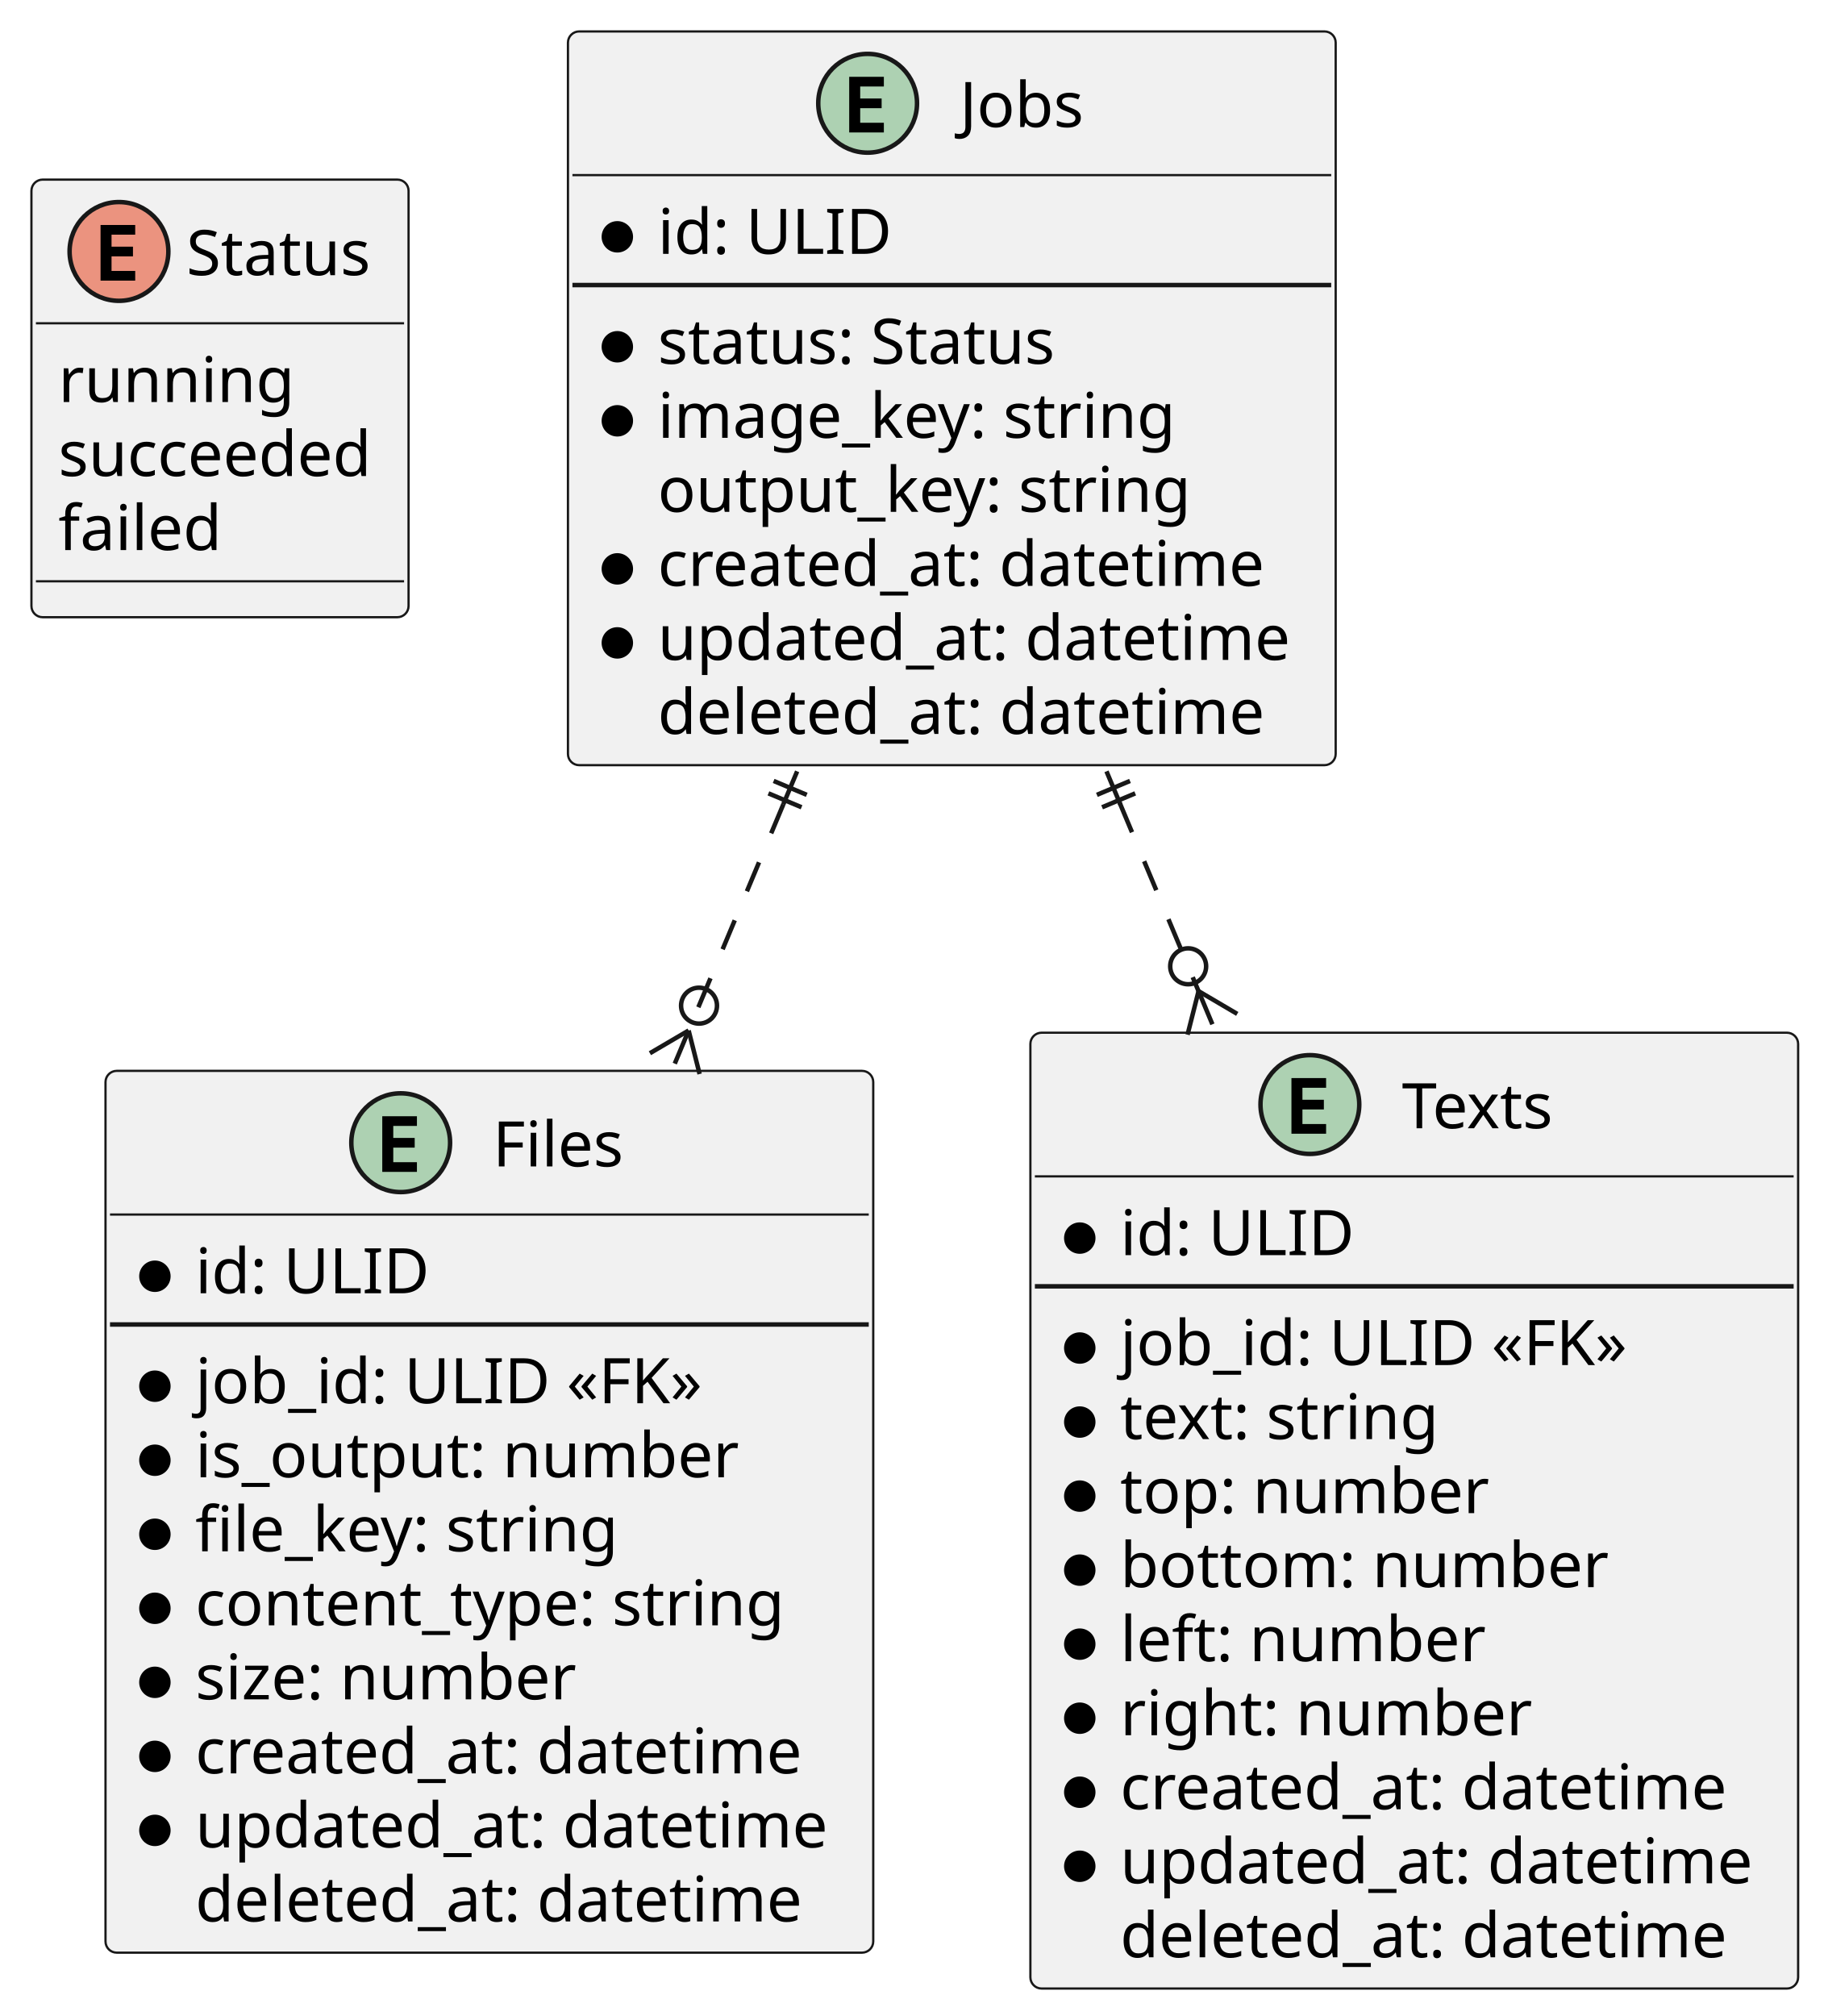
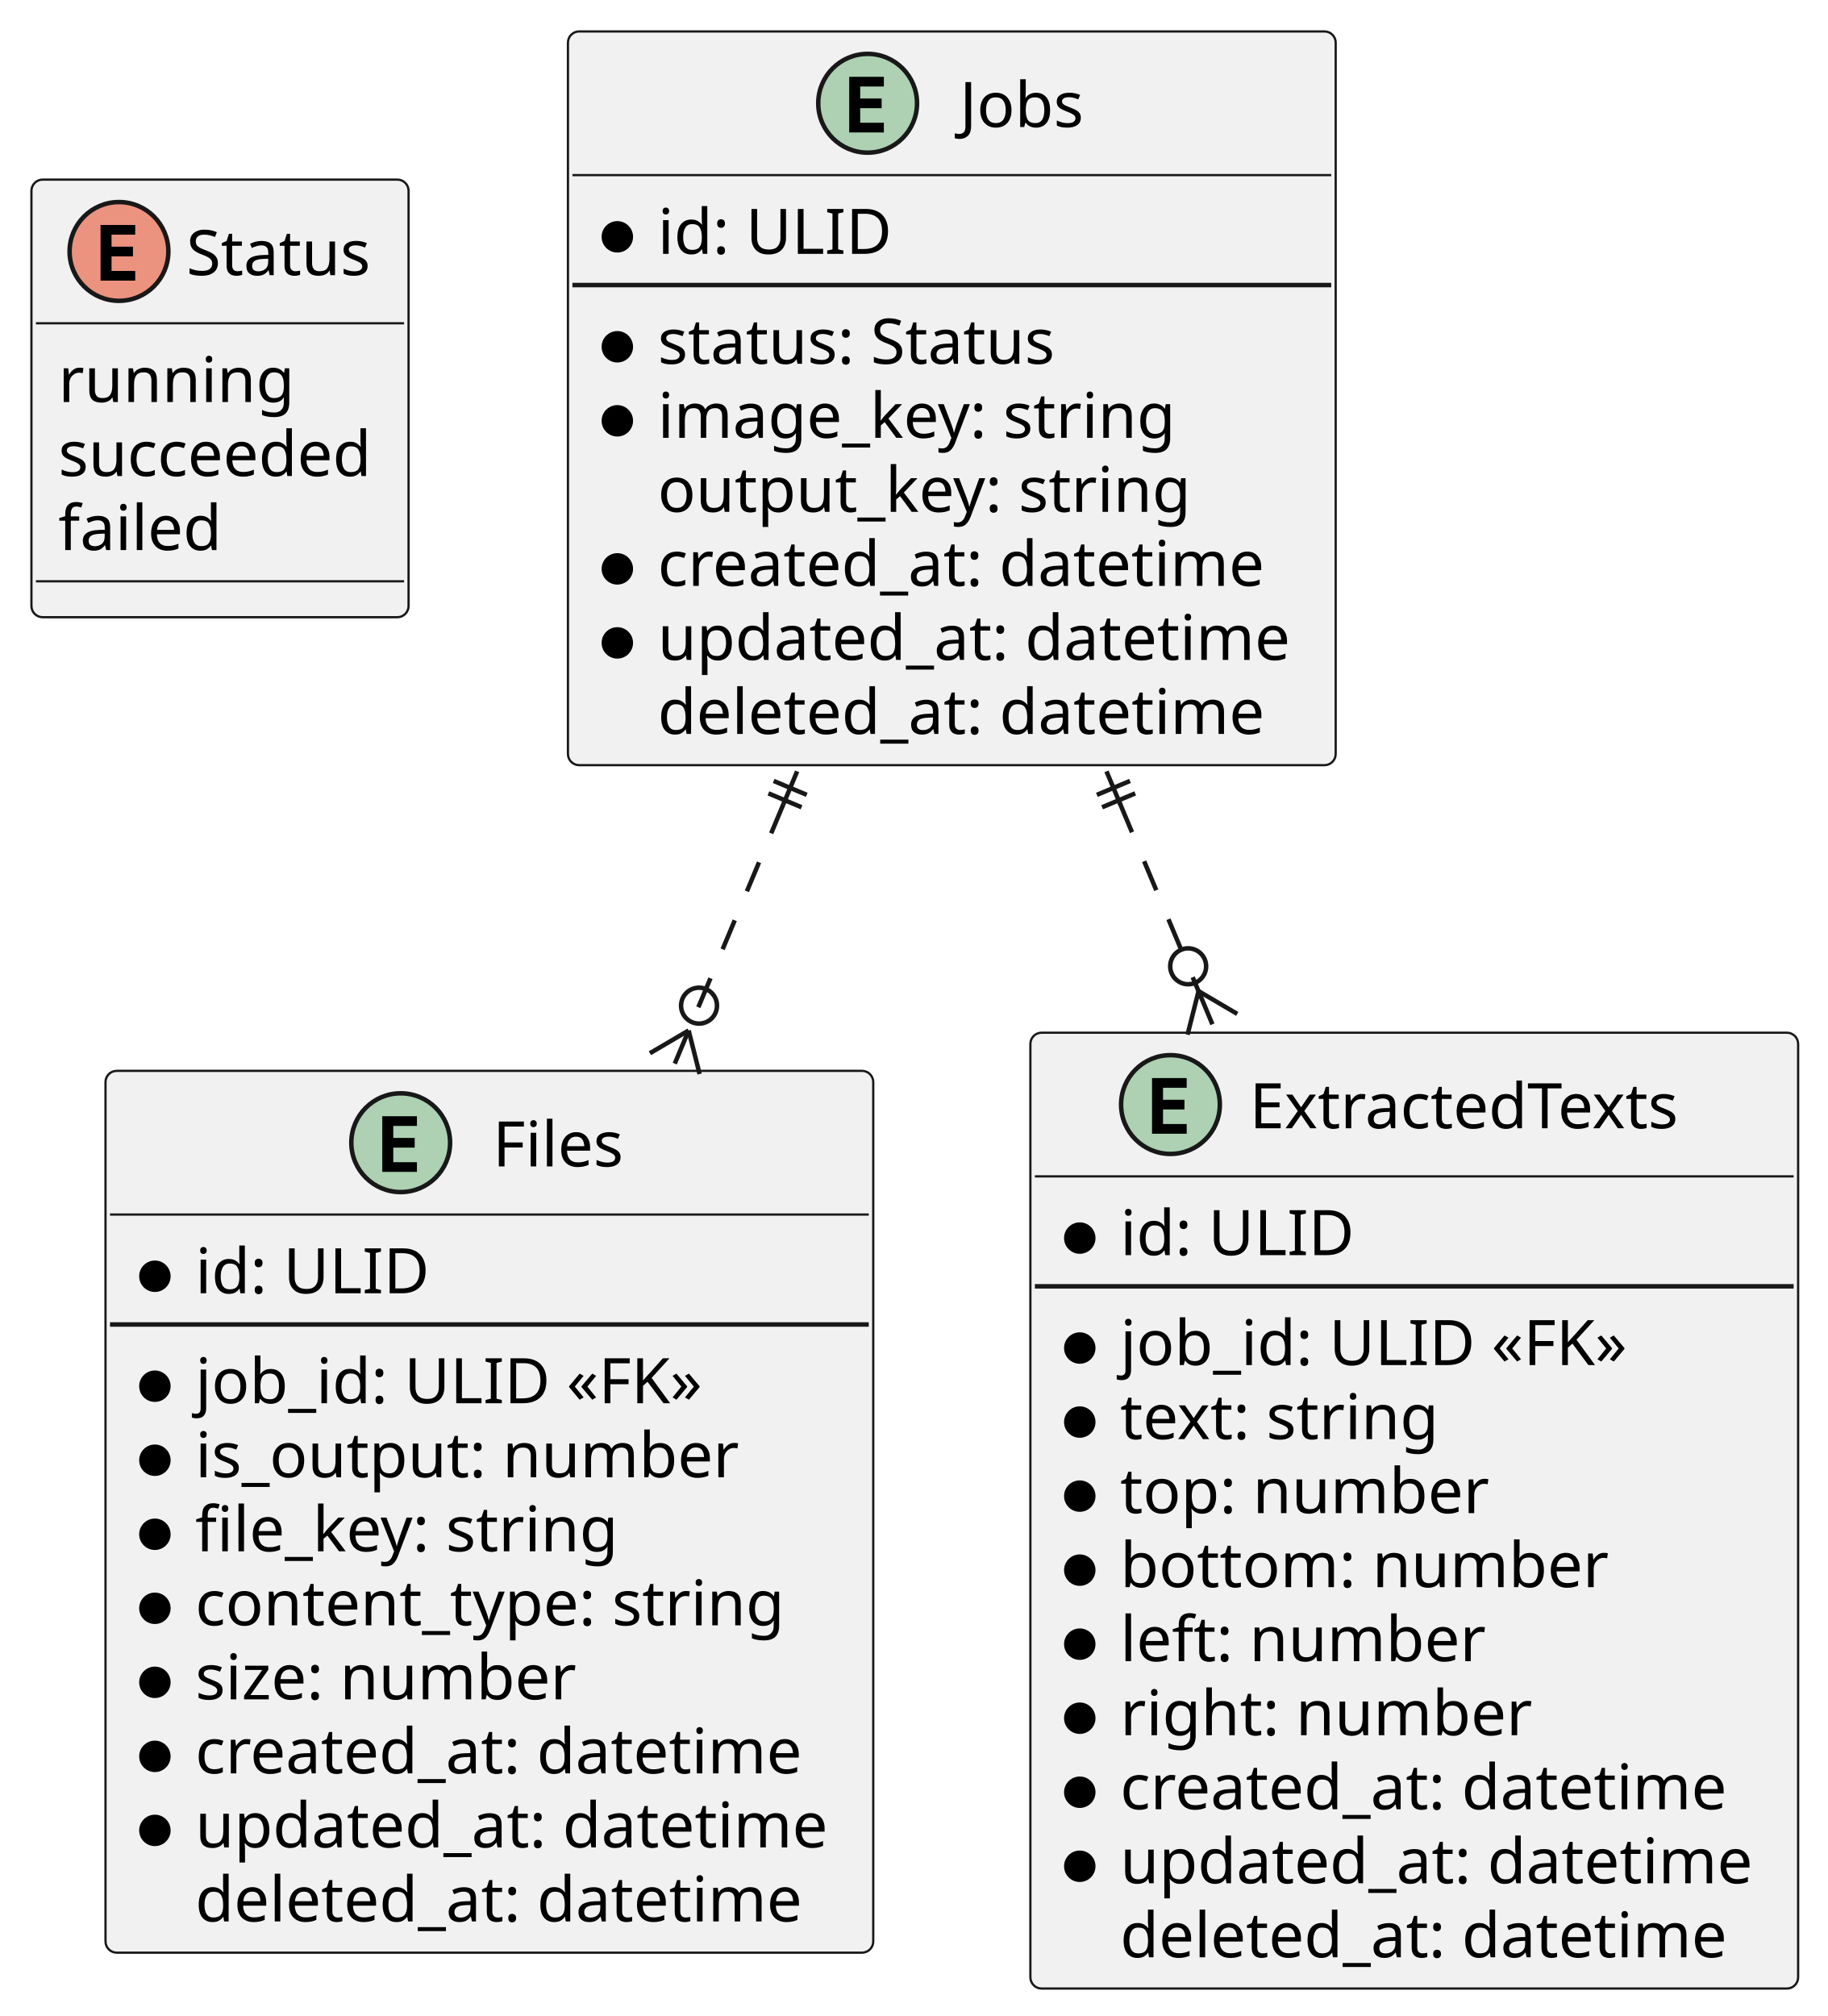
<svg xmlns="http://www.w3.org/2000/svg" contentStyleType="text/css" height="449px" preserveAspectRatio="none" style="width:407px;height:449px;background:#FFFFFF;" version="1.1" viewBox="0 0 407 449" width="407px" zoomAndPan="magnify">
  <defs />
  <g>
    <g id="elem_Status">
      <rect codeLine="2" fill="#F1F1F1" height="97.465" id="Status" rx="2.5" ry="2.5" style="stroke:#181818;stroke-width:0.5;" width="84" x="7" y="40" />
      <ellipse cx="26.5" cy="56" fill="#EB937F" rx="11" ry="11" style="stroke:#181818;stroke-width:1.0;" />
      <path d="M30.114,62.5 L22.395,62.5 L22.395,50.107 L30.114,50.107 L30.114,52.265 L24.843,52.265 L24.843,54.938 L29.616,54.938 L29.616,57.096 L24.843,57.096 L24.843,60.342 L30.114,60.342 Z " fill="#000000" />
      <text fill="#000000" font-family="sans-serif" font-size="14" lengthAdjust="spacing" textLength="42" x="41.5" y="61.291">Status</text>
      <line style="stroke:#181818;stroke-width:0.5;" x1="8" x2="90" y1="72" y2="72" />
      <text fill="#000000" font-family="sans-serif" font-size="14" lengthAdjust="spacing" textLength="55" x="13" y="89.535">running</text>
      <text fill="#000000" font-family="sans-serif" font-size="14" lengthAdjust="spacing" textLength="72" x="13" y="106.023">succeeded</text>
      <text fill="#000000" font-family="sans-serif" font-size="14" lengthAdjust="spacing" textLength="38" x="13" y="122.512">failed</text>
      <line style="stroke:#181818;stroke-width:0.5;" x1="8" x2="90" y1="129.465" y2="129.465" />
    </g>
    <g id="elem_Jobs">
      <rect codeLine="8" fill="#F1F1F1" height="163.418" id="Jobs" rx="2.5" ry="2.5" style="stroke:#181818;stroke-width:0.5;" width="171" x="126.5" y="7" />
      <ellipse cx="193.25" cy="23" fill="#ADD1B2" rx="11" ry="11" style="stroke:#181818;stroke-width:1.0;" />
      <path d="M196.864,29.5 L189.144,29.5 L189.144,17.107 L196.864,17.107 L196.864,19.265 L191.593,19.265 L191.593,21.938 L196.366,21.938 L196.366,24.096 L191.593,24.096 L191.593,27.342 L196.864,27.342 Z " fill="#000000" />
      <text fill="#000000" font-family="sans-serif" font-size="14" lengthAdjust="spacing" textLength="29" x="213.75" y="28.291">Jobs</text>
      <line style="stroke:#181818;stroke-width:0.5;" x1="127.5" x2="296.5" y1="39" y2="39" />
      <ellipse cx="137.5" cy="52.744" fill="#000000" rx="3" ry="3" style="stroke:#000000;stroke-width:1.0;" />
      <text fill="#000000" font-family="sans-serif" font-size="14" lengthAdjust="spacing" textLength="52" x="146.5" y="56.535">id: ULID</text>
      <line style="stroke:#181818;stroke-width:1.0;" x1="127.5" x2="296.5" y1="63.488" y2="63.488" />
      <ellipse cx="137.5" cy="77.232" fill="#000000" rx="3" ry="3" style="stroke:#000000;stroke-width:1.0;" />
      <text fill="#000000" font-family="sans-serif" font-size="14" lengthAdjust="spacing" textLength="91" x="146.5" y="81.023">status: Status</text>
      <ellipse cx="137.5" cy="93.721" fill="#000000" rx="3" ry="3" style="stroke:#000000;stroke-width:1.0;" />
      <text fill="#000000" font-family="sans-serif" font-size="14" lengthAdjust="spacing" textLength="120" x="146.5" y="97.512">image_key: string</text>
      <text fill="#000000" font-family="sans-serif" font-size="14" lengthAdjust="spacing" textLength="124" x="146.5" y="114">output_key: string</text>
      <ellipse cx="137.5" cy="126.697" fill="#000000" rx="3" ry="3" style="stroke:#000000;stroke-width:1.0;" />
      <text fill="#000000" font-family="sans-serif" font-size="14" lengthAdjust="spacing" textLength="139" x="146.5" y="130.488">created_at: datetime</text>
      <ellipse cx="137.5" cy="143.185" fill="#000000" rx="3" ry="3" style="stroke:#000000;stroke-width:1.0;" />
      <text fill="#000000" font-family="sans-serif" font-size="14" lengthAdjust="spacing" textLength="145" x="146.5" y="146.977">updated_at: datetime</text>
      <text fill="#000000" font-family="sans-serif" font-size="14" lengthAdjust="spacing" textLength="139" x="146.5" y="163.465">deleted_at: datetime</text>
    </g>
    <g id="elem_Files">
      <rect codeLine="19" fill="#F1F1F1" height="196.394" id="Files" rx="2.5" ry="2.5" style="stroke:#181818;stroke-width:0.5;" width="171" x="23.5" y="238.5" />
      <ellipse cx="89.25" cy="254.5" fill="#ADD1B2" rx="11" ry="11" style="stroke:#181818;stroke-width:1.0;" />
      <path d="M92.864,261 L85.144,261 L85.144,248.607 L92.864,248.607 L92.864,250.765 L87.593,250.765 L87.593,253.438 L92.366,253.438 L92.366,255.596 L87.593,255.596 L87.593,258.842 L92.864,258.842 Z " fill="#000000" />
      <text fill="#000000" font-family="sans-serif" font-size="14" lengthAdjust="spacing" textLength="31" x="109.75" y="259.791">Files</text>
      <line style="stroke:#181818;stroke-width:0.5;" x1="24.5" x2="193.5" y1="270.5" y2="270.5" />
      <ellipse cx="34.5" cy="284.244" fill="#000000" rx="3" ry="3" style="stroke:#000000;stroke-width:1.0;" />
      <text fill="#000000" font-family="sans-serif" font-size="14" lengthAdjust="spacing" textLength="52" x="43.5" y="288.035">id: ULID</text>
      <line style="stroke:#181818;stroke-width:1.0;" x1="24.5" x2="193.5" y1="294.988" y2="294.988" />
      <ellipse cx="34.5" cy="308.732" fill="#000000" rx="3" ry="3" style="stroke:#000000;stroke-width:1.0;" />
      <text fill="#000000" font-family="sans-serif" font-size="14" lengthAdjust="spacing" textLength="116" x="43.5" y="312.523">job_id: ULID «FK»</text>
      <ellipse cx="34.5" cy="325.221" fill="#000000" rx="3" ry="3" style="stroke:#000000;stroke-width:1.0;" />
      <text fill="#000000" font-family="sans-serif" font-size="14" lengthAdjust="spacing" textLength="126" x="43.5" y="329.012">is_output: number</text>
      <ellipse cx="34.5" cy="341.709" fill="#000000" rx="3" ry="3" style="stroke:#000000;stroke-width:1.0;" />
      <text fill="#000000" font-family="sans-serif" font-size="14" lengthAdjust="spacing" textLength="99" x="43.5" y="345.5">file_key: string</text>
      <ellipse cx="34.5" cy="358.197" fill="#000000" rx="3" ry="3" style="stroke:#000000;stroke-width:1.0;" />
      <text fill="#000000" font-family="sans-serif" font-size="14" lengthAdjust="spacing" textLength="136" x="43.5" y="361.988">content_type: string</text>
      <ellipse cx="34.5" cy="374.685" fill="#000000" rx="3" ry="3" style="stroke:#000000;stroke-width:1.0;" />
      <text fill="#000000" font-family="sans-serif" font-size="14" lengthAdjust="spacing" textLength="89" x="43.5" y="378.477">size: number</text>
      <ellipse cx="34.5" cy="391.174" fill="#000000" rx="3" ry="3" style="stroke:#000000;stroke-width:1.0;" />
      <text fill="#000000" font-family="sans-serif" font-size="14" lengthAdjust="spacing" textLength="139" x="43.5" y="394.965">created_at: datetime</text>
      <ellipse cx="34.5" cy="407.662" fill="#000000" rx="3" ry="3" style="stroke:#000000;stroke-width:1.0;" />
      <text fill="#000000" font-family="sans-serif" font-size="14" lengthAdjust="spacing" textLength="145" x="43.5" y="411.453">updated_at: datetime</text>
      <text fill="#000000" font-family="sans-serif" font-size="14" lengthAdjust="spacing" textLength="139" x="43.5" y="427.941">deleted_at: datetime</text>
    </g>
-     <g id="elem_Texts">
-       <rect codeLine="32" fill="#F1F1F1" height="212.883" id="Texts" rx="2.5" ry="2.5" style="stroke:#181818;stroke-width:0.5;" width="171" x="229.5" y="230" />
-       <ellipse cx="291.75" cy="246" fill="#ADD1B2" rx="11" ry="11" style="stroke:#181818;stroke-width:1.0;" />
-       <path d="M295.364,252.5 L287.644,252.5 L287.644,240.107 L295.364,240.107 L295.364,242.265 L290.093,242.265 L290.093,244.938 L294.866,244.938 L294.866,247.096 L290.093,247.096 L290.093,250.342 L295.364,250.342 Z " fill="#000000" />
-       <text fill="#000000" font-family="sans-serif" font-size="14" lengthAdjust="spacing" textLength="38" x="312.25" y="251.291">Texts</text>
+     <g id="elem_ExtractedTexts">
+       <rect codeLine="32" fill="#F1F1F1" height="212.883" id="ExtractedTexts" rx="2.5" ry="2.5" style="stroke:#181818;stroke-width:0.5;" width="171" x="229.5" y="230" />
+       <ellipse cx="260.7" cy="246" fill="#ADD1B2" rx="11" ry="11" style="stroke:#181818;stroke-width:1.0;" />
+       <path d="M264.314,252.5 L256.594,252.5 L256.594,240.107 L264.314,240.107 L264.314,242.265 L259.043,242.265 L259.043,244.938 L263.816,244.938 L263.816,247.096 L259.043,247.096 L259.043,250.342 L264.314,250.342 Z " fill="#000000" />
+       <text fill="#000000" font-family="sans-serif" font-size="14" lengthAdjust="spacing" textLength="103" x="278.3" y="251.291">ExtractedTexts</text>
      <line style="stroke:#181818;stroke-width:0.5;" x1="230.5" x2="399.5" y1="262" y2="262" />
      <ellipse cx="240.5" cy="275.744" fill="#000000" rx="3" ry="3" style="stroke:#000000;stroke-width:1.0;" />
      <text fill="#000000" font-family="sans-serif" font-size="14" lengthAdjust="spacing" textLength="52" x="249.5" y="279.535">id: ULID</text>
      <line style="stroke:#181818;stroke-width:1.0;" x1="230.5" x2="399.5" y1="286.488" y2="286.488" />
      <ellipse cx="240.5" cy="300.232" fill="#000000" rx="3" ry="3" style="stroke:#000000;stroke-width:1.0;" />
      <text fill="#000000" font-family="sans-serif" font-size="14" lengthAdjust="spacing" textLength="116" x="249.5" y="304.023">job_id: ULID «FK»</text>
      <ellipse cx="240.5" cy="316.721" fill="#000000" rx="3" ry="3" style="stroke:#000000;stroke-width:1.0;" />
      <text fill="#000000" font-family="sans-serif" font-size="14" lengthAdjust="spacing" textLength="75" x="249.5" y="320.512">text: string</text>
      <ellipse cx="240.5" cy="333.209" fill="#000000" rx="3" ry="3" style="stroke:#000000;stroke-width:1.0;" />
      <text fill="#000000" font-family="sans-serif" font-size="14" lengthAdjust="spacing" textLength="85" x="249.5" y="337">top: number</text>
      <ellipse cx="240.5" cy="349.697" fill="#000000" rx="3" ry="3" style="stroke:#000000;stroke-width:1.0;" />
      <text fill="#000000" font-family="sans-serif" font-size="14" lengthAdjust="spacing" textLength="112" x="249.5" y="353.488">bottom: number</text>
      <ellipse cx="240.5" cy="366.185" fill="#000000" rx="3" ry="3" style="stroke:#000000;stroke-width:1.0;" />
      <text fill="#000000" font-family="sans-serif" font-size="14" lengthAdjust="spacing" textLength="84" x="249.5" y="369.977">left: number</text>
      <ellipse cx="240.5" cy="382.674" fill="#000000" rx="3" ry="3" style="stroke:#000000;stroke-width:1.0;" />
      <text fill="#000000" font-family="sans-serif" font-size="14" lengthAdjust="spacing" textLength="95" x="249.5" y="386.465">right: number</text>
      <ellipse cx="240.5" cy="399.162" fill="#000000" rx="3" ry="3" style="stroke:#000000;stroke-width:1.0;" />
      <text fill="#000000" font-family="sans-serif" font-size="14" lengthAdjust="spacing" textLength="139" x="249.5" y="402.953">created_at: datetime</text>
      <ellipse cx="240.5" cy="415.65" fill="#000000" rx="3" ry="3" style="stroke:#000000;stroke-width:1.0;" />
      <text fill="#000000" font-family="sans-serif" font-size="14" lengthAdjust="spacing" textLength="145" x="249.5" y="419.441">updated_at: datetime</text>
      <text fill="#000000" font-family="sans-serif" font-size="14" lengthAdjust="spacing" textLength="139" x="249.5" y="435.93">deleted_at: datetime</text>
    </g>
-     <g id="link_Jobs_Texts">
-       <path codeLine="46" d="M249.43,178.9 C255.13,192.52 261.08,206.73 266.97,220.79 " fill="none" id="Jobs-Texts" style="stroke:#181818;stroke-width:1.0;stroke-dasharray:7.0,7.0;" />
+     <g id="link_Jobs_ExtractedTexts">
+       <path codeLine="46" d="M249.43,178.9 C255.13,192.52 261.08,206.73 266.97,220.79 " fill="none" id="Jobs-ExtractedTexts" style="stroke:#181818;stroke-width:1.0;stroke-dasharray:7.0,7.0;" />
      <line style="stroke:#181818;stroke-width:1.0;" x1="244.31" x2="251.686" y1="177.026" y2="173.93" />
      <line style="stroke:#181818;stroke-width:1.0;" x1="245.471" x2="252.847" y1="179.793" y2="176.696" />
      <line style="stroke:#181818;stroke-width:1.0;" x1="249.546" x2="246.45" y1="179.167" y2="171.79" />
      <line style="stroke:#181818;stroke-width:1.0;" x1="266.956" x2="275.576" y1="220.748" y2="225.817" />
      <line style="stroke:#181818;stroke-width:1.0;" x1="266.956" x2="264.504" y1="220.748" y2="230.443" />
      <line style="stroke:#181818;stroke-width:1.0;" x1="266.956" x2="270.04" y1="220.748" y2="228.13" />
      <ellipse cx="264.643" cy="215.212" fill="none" rx="4" ry="4" style="stroke:#181818;stroke-width:1.0;" />
    </g>
    <g id="link_Jobs_Files">
      <path codeLine="47" d="M174.47,179.14 C167.61,195.51 160.4,212.75 153.36,229.54 " fill="none" id="Jobs-Files" style="stroke:#181818;stroke-width:1.0;stroke-dasharray:7.0,7.0;" />
      <line style="stroke:#181818;stroke-width:1.0;" x1="172.314" x2="179.69" y1="173.93" y2="177.026" />
      <line style="stroke:#181818;stroke-width:1.0;" x1="171.153" x2="178.529" y1="176.696" y2="179.793" />
      <line style="stroke:#181818;stroke-width:1.0;" x1="174.454" x2="177.55" y1="179.167" y2="171.79" />
      <line style="stroke:#181818;stroke-width:1.0;" x1="153.379" x2="155.825" y1="229.511" y2="239.207" />
      <line style="stroke:#181818;stroke-width:1.0;" x1="153.379" x2="144.755" y1="229.511" y2="234.573" />
      <line style="stroke:#181818;stroke-width:1.0;" x1="153.379" x2="150.29" y1="229.511" y2="236.89" />
      <ellipse cx="155.696" cy="223.976" fill="none" rx="4" ry="4" style="stroke:#181818;stroke-width:1.0;" />
    </g>
  </g>
</svg>
